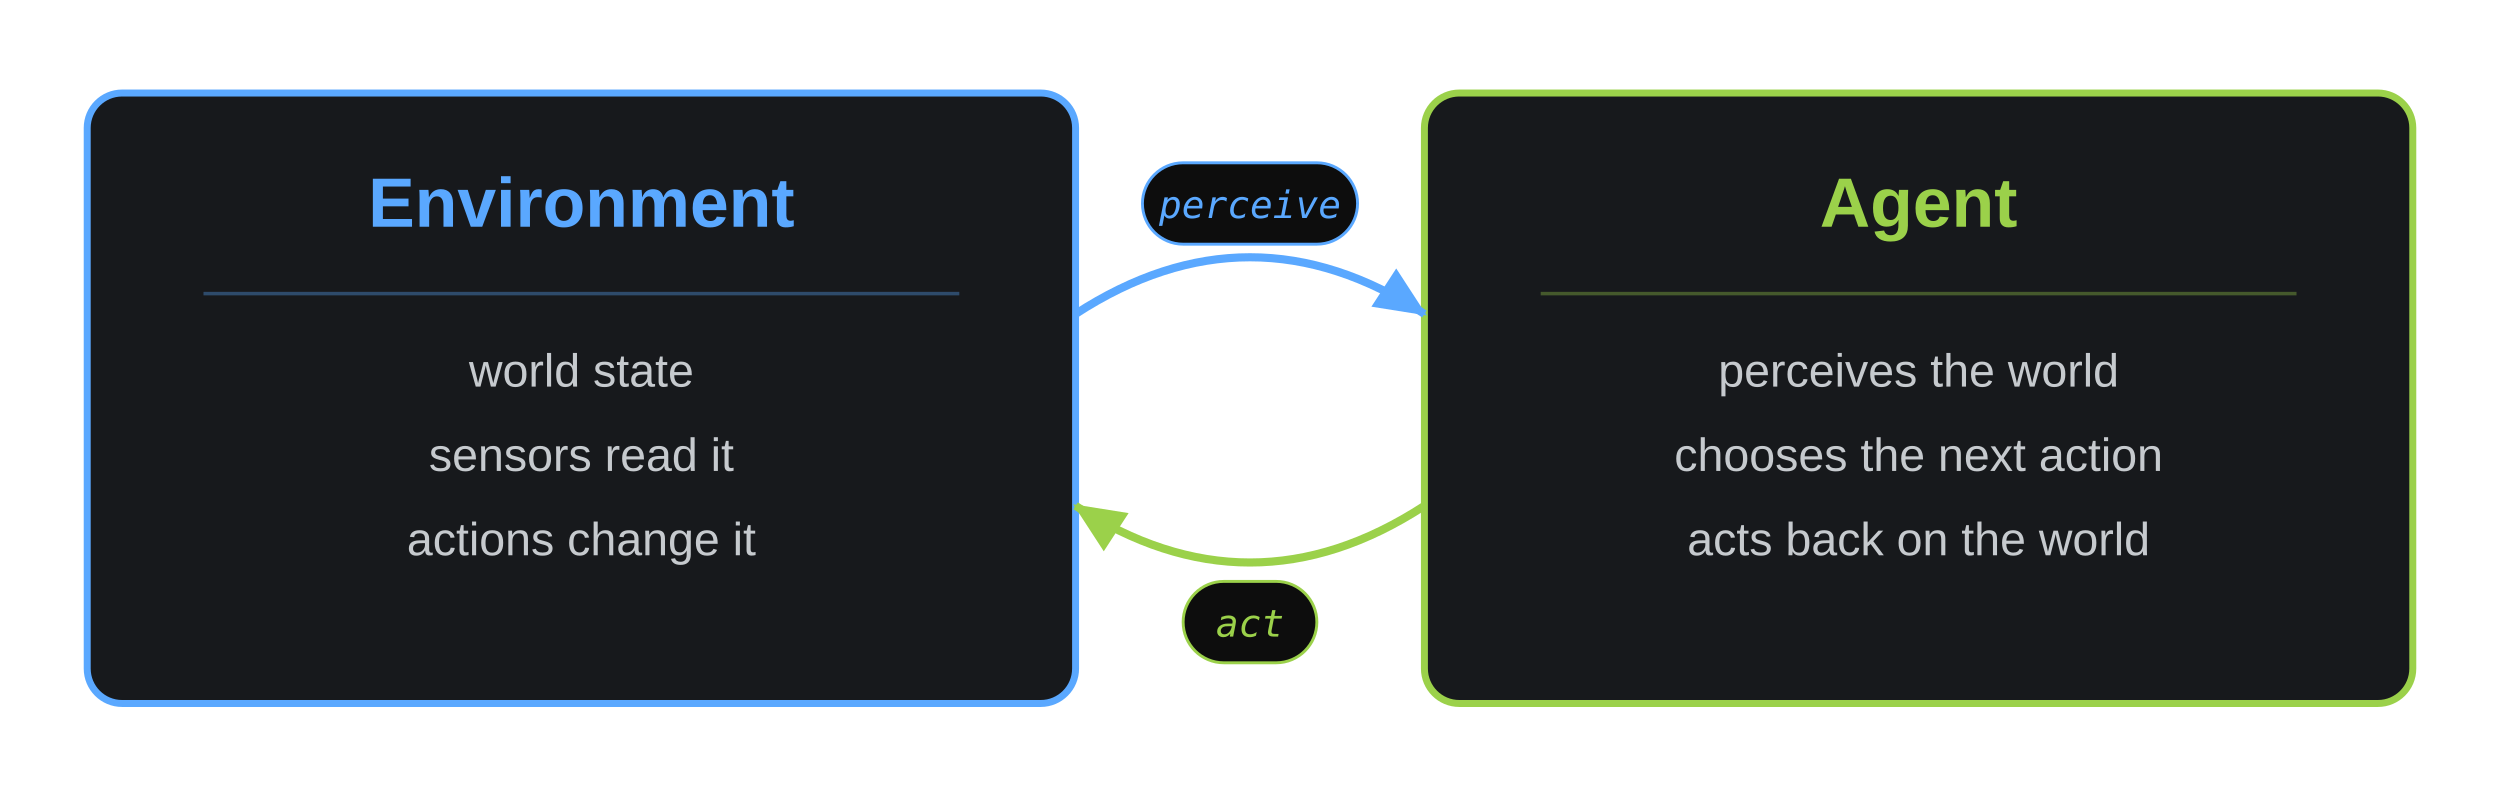
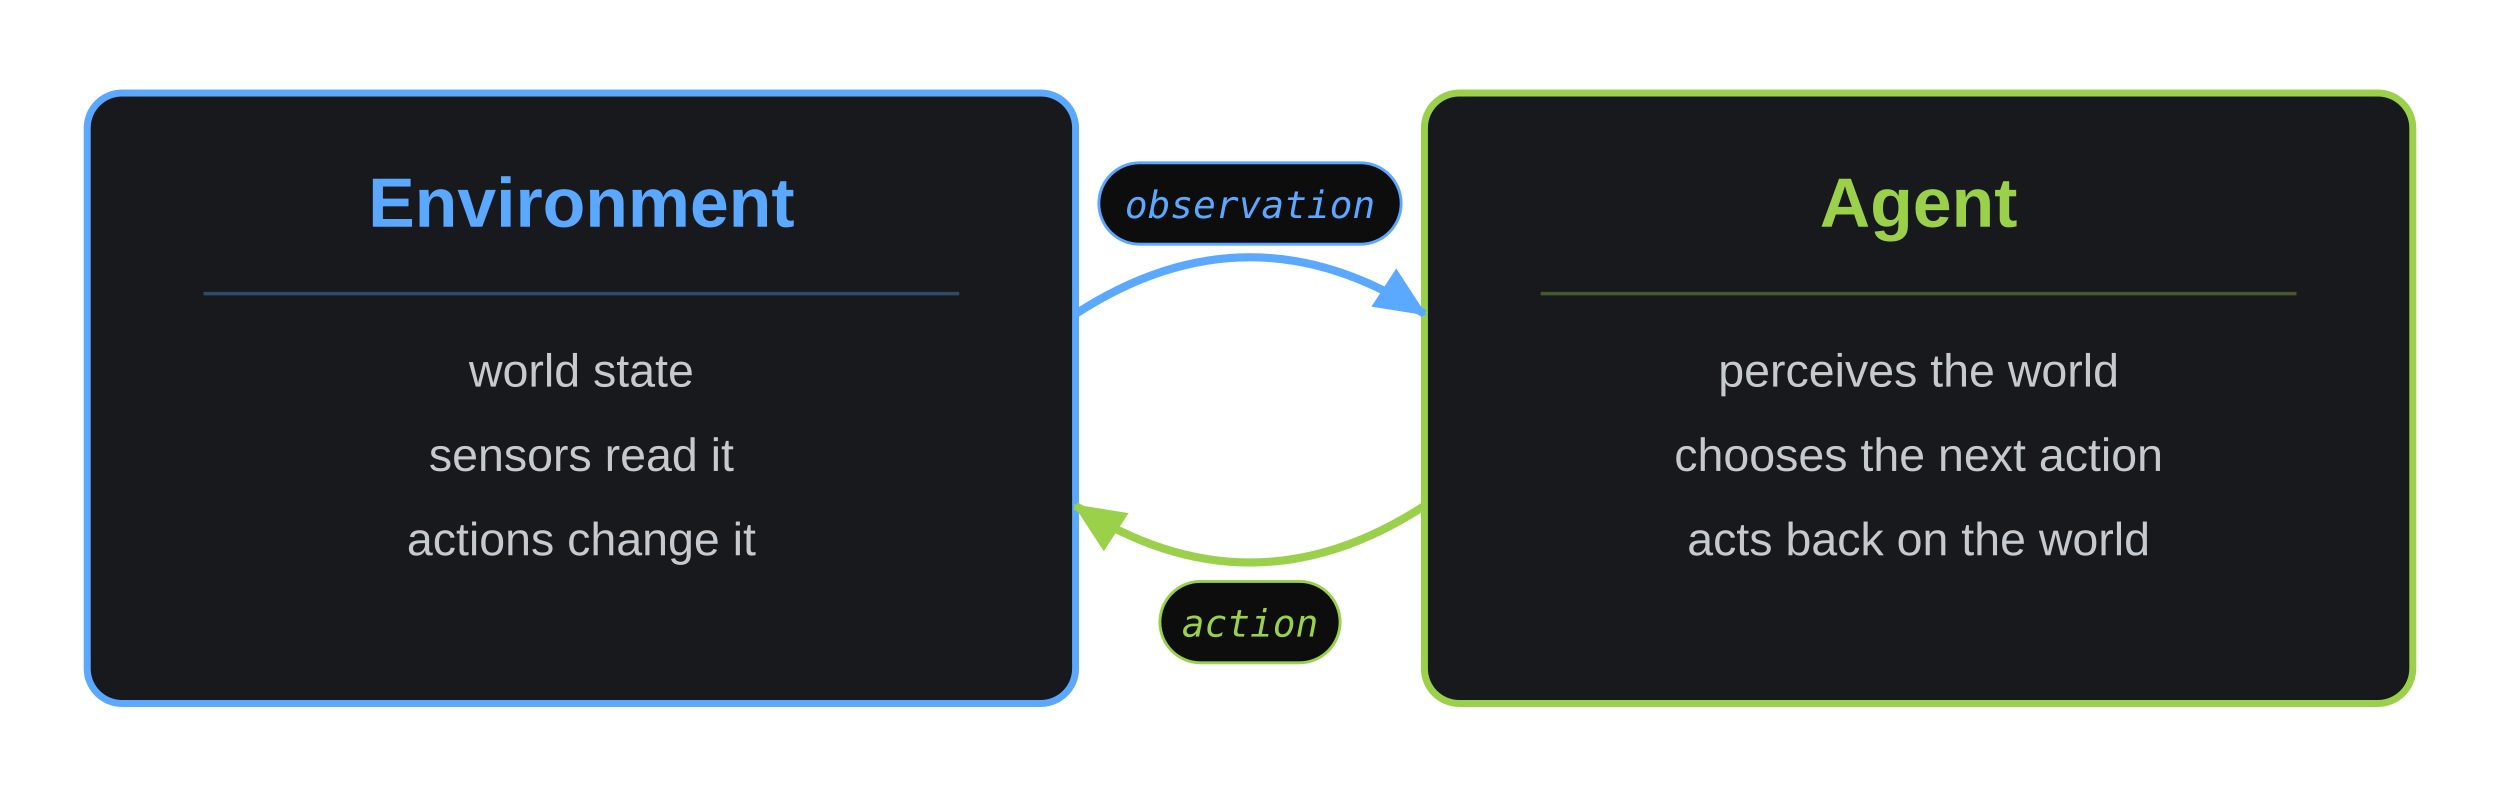
- <svg xmlns="http://www.w3.org/2000/svg" class="gfx-dark" viewBox="0 0 860 270" role="img" aria-label="Environment and agent connected by perception and action arrows." preserveAspectRatio="xMidYMid meet" style="width:100%;height:auto;display:block;background:#0d0d0d;border:1px solid #2a2a2a;border-radius:8px;max-width:860px;margin:1.5rem auto">
+ <svg xmlns="http://www.w3.org/2000/svg" class="gfx-dark" viewBox="0 0 860 270" role="img" aria-label="Observations flow from the environment to the agent. Actions flow from the agent to the environment." preserveAspectRatio="xMidYMid meet" style="width:100%;height:auto;display:block;background:#0d0d0d;border:1px solid #2a2a2a;border-radius:8px;max-width:860px;margin:1.5rem auto">
  <defs>
    <marker id="env-agent-arrow-blue" viewBox="0 0 10 10" refX="8.5" refY="5" markerWidth="7" markerHeight="7" orient="auto">
      <path d="M0,1 L9,5 L0,9 Z" fill="var(--gfx-blue,#5aa8ff)" />
    </marker>
    <marker id="env-agent-arrow-green" viewBox="0 0 10 10" refX="8.5" refY="5" markerWidth="7" markerHeight="7" orient="auto">
      <path d="M0,1 L9,5 L0,9 Z" fill="var(--gfx-green,#9bd14a)" />
    </marker>
  </defs>
  <rect x="30" y="32" width="340" height="210" rx="12" fill="var(--gfx-panel,#17191c)" stroke="var(--gfx-blue,#5aa8ff)" stroke-width="2.4" />
  <text x="200" y="78" text-anchor="middle" font-family="Arial, 'Helvetica Neue', Helvetica, sans-serif" font-size="24" font-weight="800" fill="var(--gfx-blue,#5aa8ff)">Environment</text>
  <path d="M70 101 H330" stroke="var(--gfx-blue,#5aa8ff)" stroke-width="1.2" opacity="0.35" />
  <text x="200" y="133" text-anchor="middle" font-family="Arial, 'Helvetica Neue', Helvetica, sans-serif" font-size="16" fill="var(--gfx-ink2,#c6cace)">world state</text>
  <text x="200" y="162" text-anchor="middle" font-family="Arial, 'Helvetica Neue', Helvetica, sans-serif" font-size="16" fill="var(--gfx-ink2,#c6cace)">sensors read it</text>
  <text x="200" y="191" text-anchor="middle" font-family="Arial, 'Helvetica Neue', Helvetica, sans-serif" font-size="16" fill="var(--gfx-ink2,#c6cace)">actions change it</text>
  <rect x="490" y="32" width="340" height="210" rx="12" fill="var(--gfx-panel,#17191c)" stroke="var(--gfx-green,#9bd14a)" stroke-width="2.4" />
  <text x="660" y="78" text-anchor="middle" font-family="Arial, 'Helvetica Neue', Helvetica, sans-serif" font-size="24" font-weight="800" fill="var(--gfx-green,#9bd14a)">Agent</text>
  <path d="M530 101 H790" stroke="var(--gfx-green,#9bd14a)" stroke-width="1.2" opacity="0.35" />
  <text x="660" y="133" text-anchor="middle" font-family="Arial, 'Helvetica Neue', Helvetica, sans-serif" font-size="16" fill="var(--gfx-ink2,#c6cace)">perceives the world</text>
  <text x="660" y="162" text-anchor="middle" font-family="Arial, 'Helvetica Neue', Helvetica, sans-serif" font-size="16" fill="var(--gfx-ink2,#c6cace)">chooses the next action</text>
  <text x="660" y="191" text-anchor="middle" font-family="Arial, 'Helvetica Neue', Helvetica, sans-serif" font-size="16" fill="var(--gfx-ink2,#c6cace)">acts back on the world</text>
-   <path d="M370 108 C 410 82, 450 82, 490 108" fill="none" stroke="var(--gfx-blue,#5aa8ff)" stroke-width="2.8" marker-end="url(#env-agent-arrow-blue)" />
-   <rect x="393" y="56" width="74" height="28" rx="14" fill="var(--gfx-bg,#0d0d0d)" stroke="var(--gfx-blue,#5aa8ff)" stroke-width="1" />
-   <text x="430" y="75" text-anchor="middle" font-family="ui-monospace, monospace" font-size="13" font-style="italic" fill="var(--gfx-blue,#5aa8ff)">perceive</text>
-   <path d="M490 174 C 450 200, 410 200, 370 174" fill="none" stroke="var(--gfx-green,#9bd14a)" stroke-width="2.8" marker-end="url(#env-agent-arrow-green)" />
-   <rect x="407" y="200" width="46" height="28" rx="14" fill="var(--gfx-bg,#0d0d0d)" stroke="var(--gfx-green,#9bd14a)" stroke-width="1" />
-   <text x="430" y="219" text-anchor="middle" font-family="ui-monospace, monospace" font-size="13" font-style="italic" fill="var(--gfx-green,#9bd14a)">act</text>
+   <path d="M370 108 C 410 82, 450 82, 490 108" fill="none" stroke="var(--gfx-blue,#5aa8ff)" stroke-width="2.8" marker-end="url(#env-agent-arrow-blue)" data-flow-from="environment" data-flow-to="agent" data-flow-label="observation" />
+   <rect x="378" y="56" width="104" height="28" rx="14" fill="var(--gfx-bg,#0d0d0d)" stroke="var(--gfx-blue,#5aa8ff)" stroke-width="1" />
+   <text x="430" y="75" text-anchor="middle" font-family="ui-monospace, monospace" font-size="13" font-style="italic" fill="var(--gfx-blue,#5aa8ff)" data-flow-label="observation">observation</text>
+   <path d="M490 174 C 450 200, 410 200, 370 174" fill="none" stroke="var(--gfx-green,#9bd14a)" stroke-width="2.8" marker-end="url(#env-agent-arrow-green)" data-flow-from="agent" data-flow-to="environment" data-flow-label="action" />
+   <rect x="399" y="200" width="62" height="28" rx="14" fill="var(--gfx-bg,#0d0d0d)" stroke="var(--gfx-green,#9bd14a)" stroke-width="1" />
+   <text x="430" y="219" text-anchor="middle" font-family="ui-monospace, monospace" font-size="13" font-style="italic" fill="var(--gfx-green,#9bd14a)" data-flow-label="action">action</text>
</svg>
